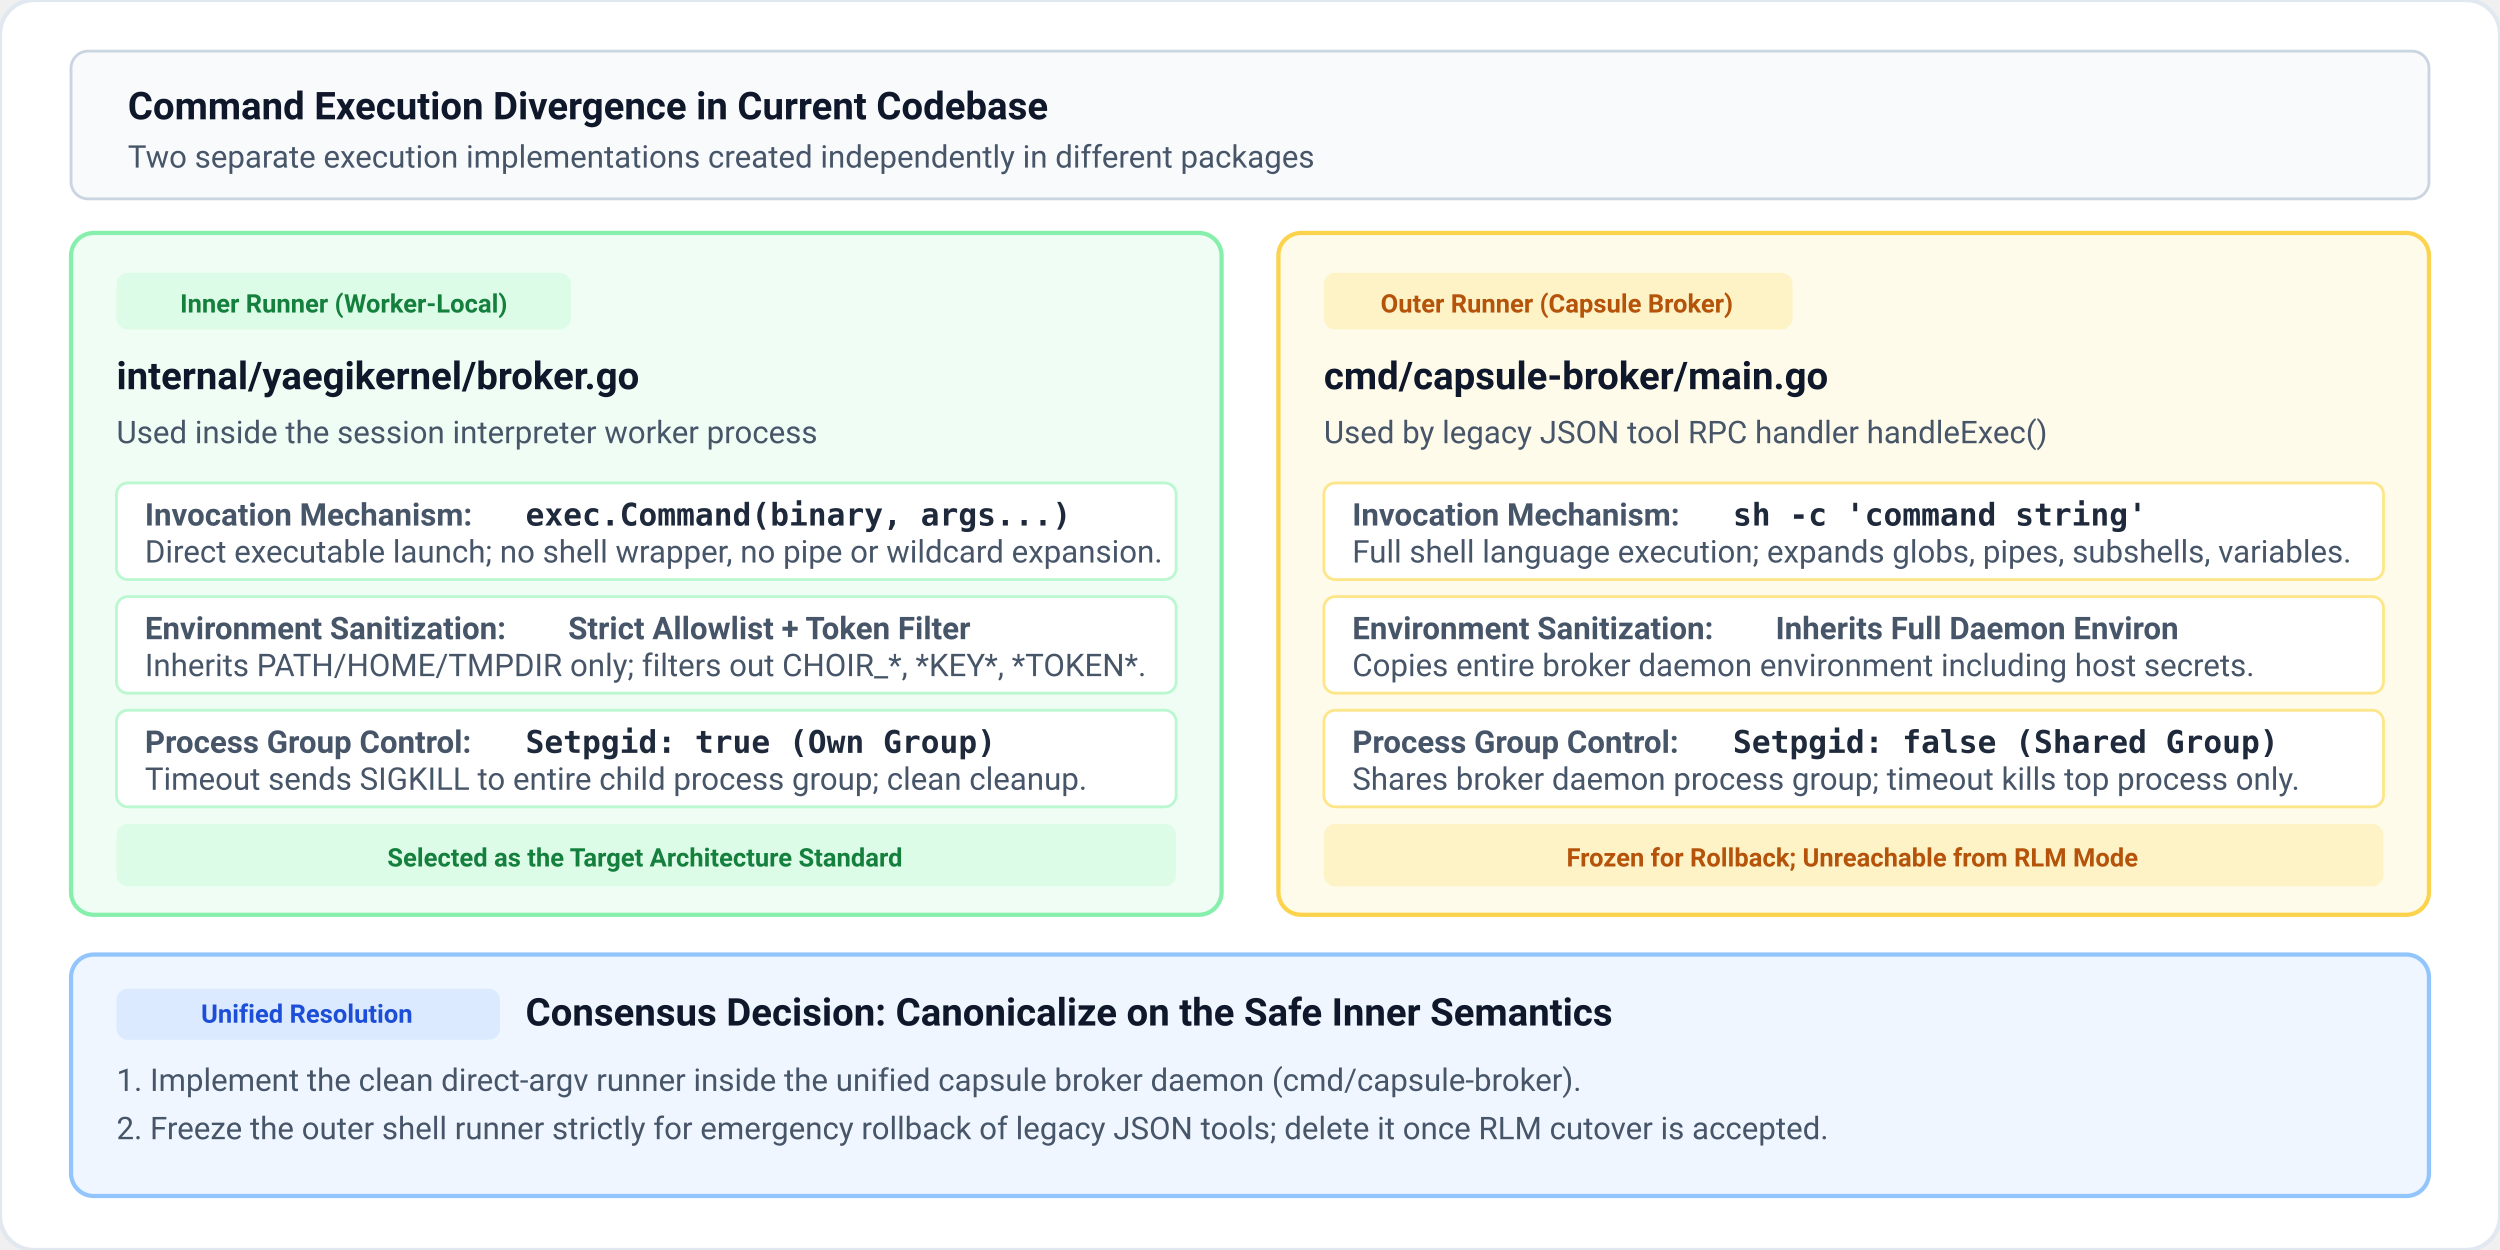
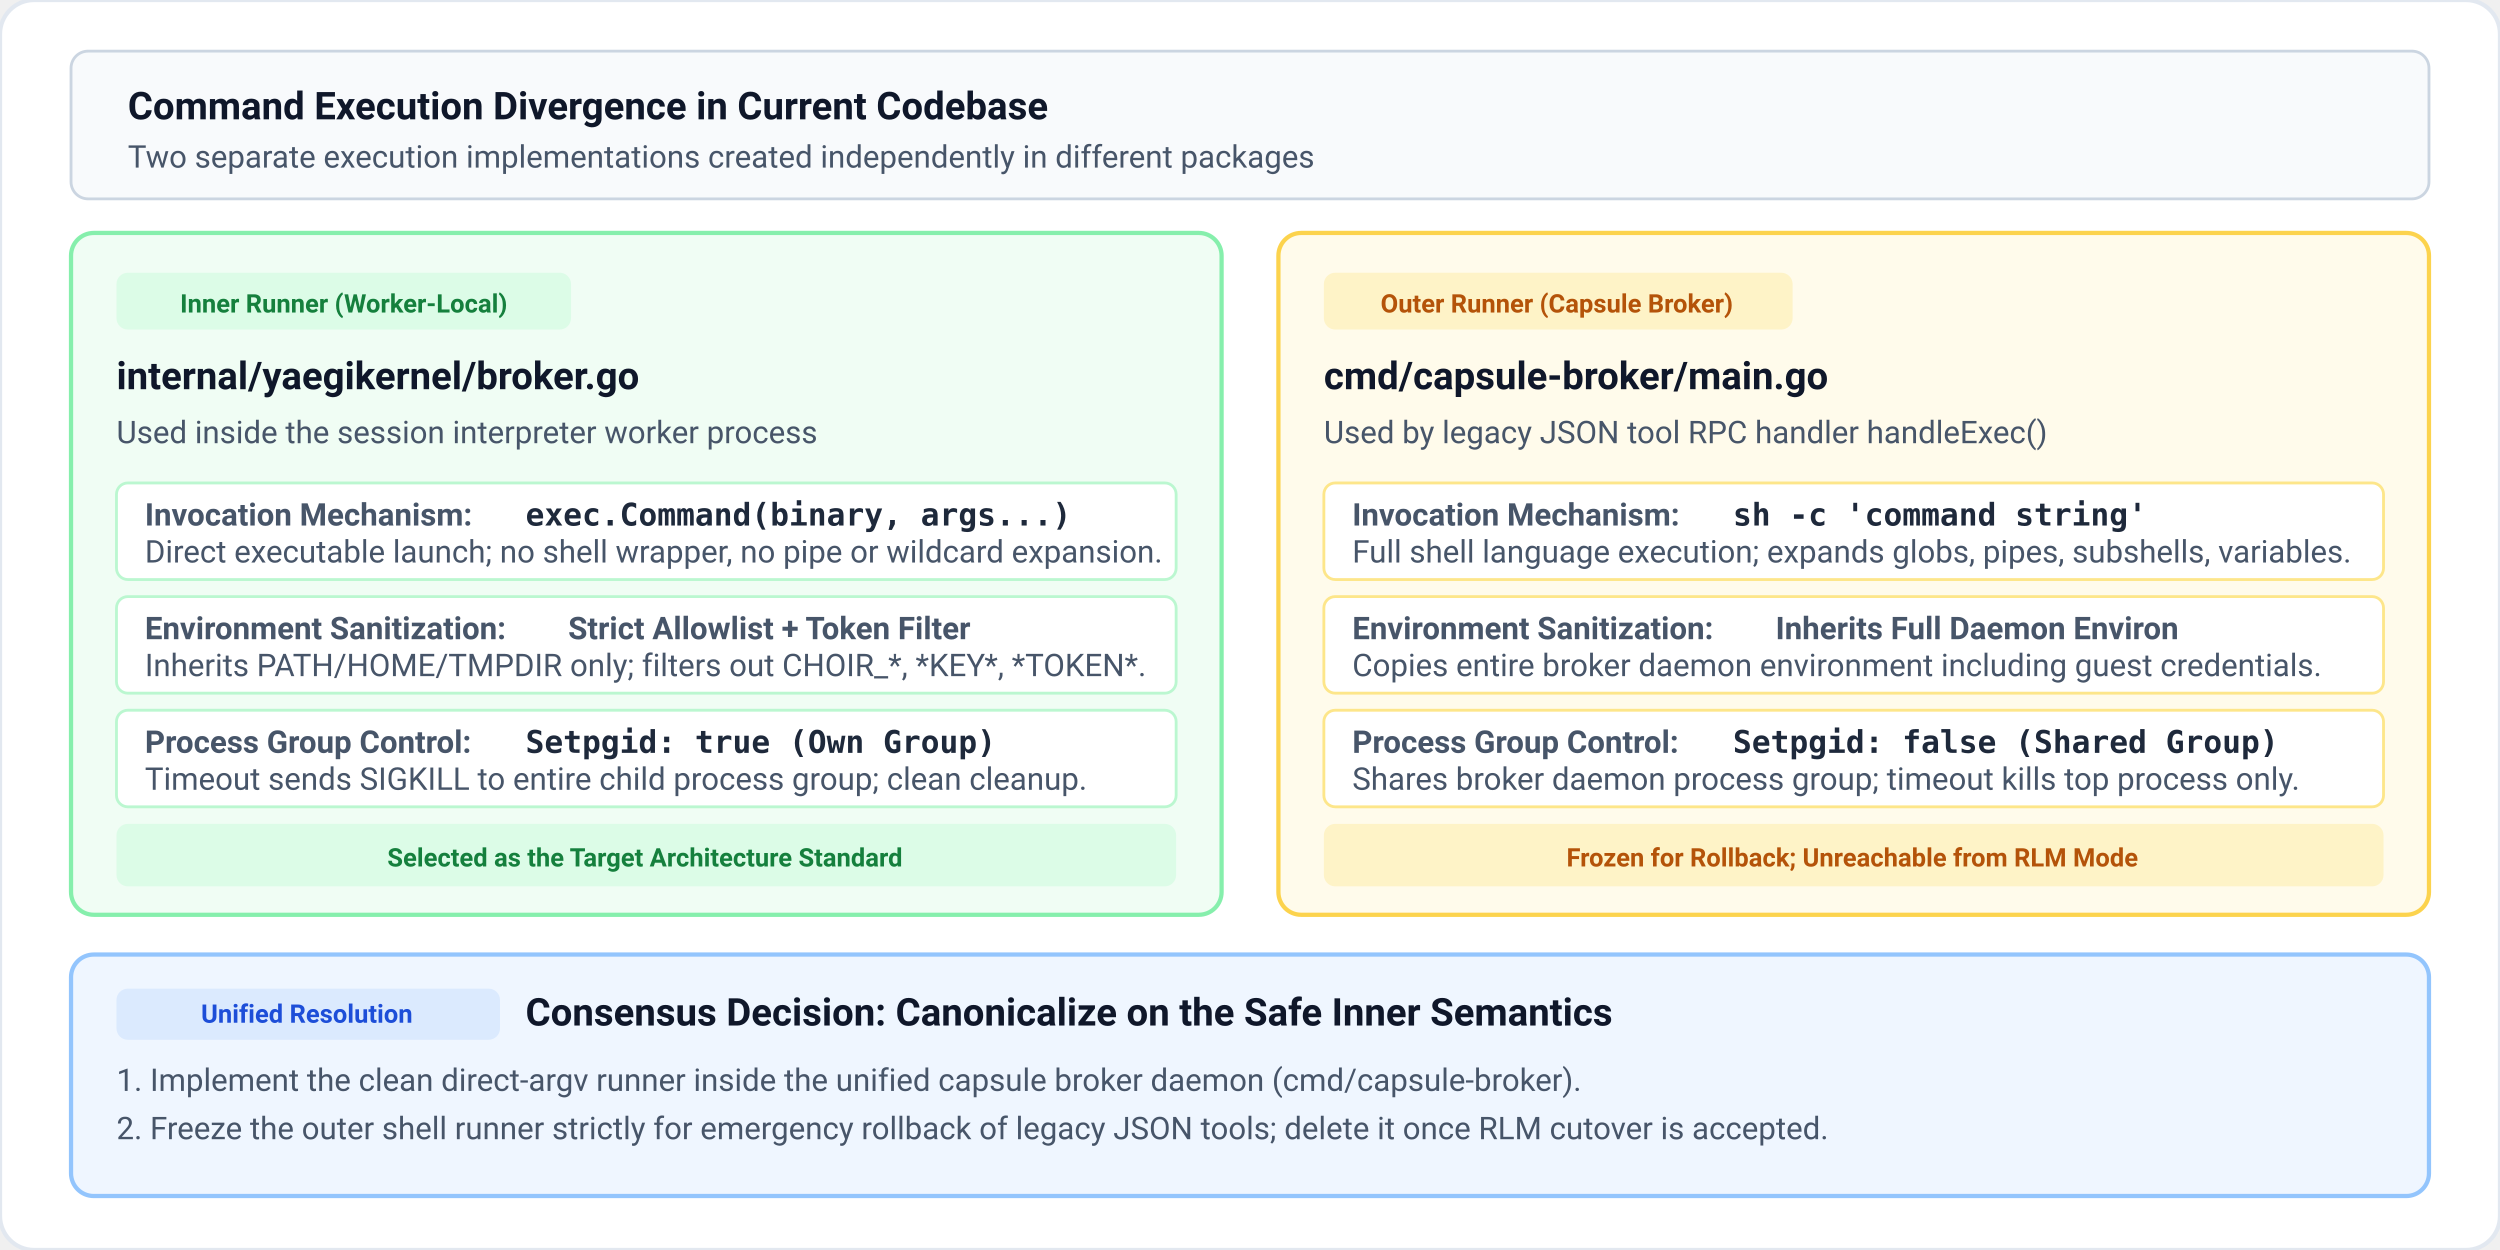
<svg xmlns="http://www.w3.org/2000/svg" viewBox="0 0 880 440" width="880" height="440">
  <defs>
    <style>
      .text-title { font-family: -apple-system, BlinkMacSystemFont, "Segoe UI", Roboto, Helvetica, Arial, sans-serif; font-weight: 700; font-size: 13.5px; fill: #0f172a; }
      .text-sub { font-family: -apple-system, BlinkMacSystemFont, "Segoe UI", Roboto, Helvetica, Arial, sans-serif; font-size: 11px; fill: #475569; }
      .text-code { font-family: ui-monospace, SFMono-Regular, Menlo, Monaco, Consolas, monospace; font-size: 11px; fill: #1e293b; font-weight: 600; }
      .badge-green { font-family: -apple-system, BlinkMacSystemFont, "Segoe UI", Roboto, sans-serif; font-size: 9px; font-weight: 700; text-transform: uppercase; fill: #15803d; }
      .badge-amber { font-family: -apple-system, BlinkMacSystemFont, "Segoe UI", Roboto, sans-serif; font-size: 9px; font-weight: 700; text-transform: uppercase; fill: #b45309; }
      .badge-blue { font-family: -apple-system, BlinkMacSystemFont, "Segoe UI", Roboto, sans-serif; font-size: 9px; font-weight: 700; text-transform: uppercase; fill: #1d4ed8; }
    </style>
  </defs>
  <rect width="880" height="440" fill="#ffffff" rx="12" stroke="#e2e8f0" stroke-width="1.5" />
  <g transform="translate(25, 18)">
    <rect width="830" height="52" rx="6" fill="#f8fafc" stroke="#cbd5e1" stroke-width="1" />
    <text x="20" y="24" class="text-title" font-size="14">Command Execution Divergence in Current Codebase</text>
    <text x="20" y="41" class="text-sub">Two separate execution implementations created independently in different packages</text>
  </g>
  <g transform="translate(25, 82)">
    <rect width="405" height="240" rx="8" fill="#f0fdf4" stroke="#86efac" stroke-width="1.5" />
    <rect x="16" y="14" width="160" height="20" rx="4" fill="#dcfce7" />
    <text x="96" y="28" class="badge-green" text-anchor="middle">Inner Runner (Worker-Local)</text>
    <text x="16" y="55" class="text-title">internal/yaegikernel/broker.go</text>
    <text x="16" y="74" class="text-sub">Used inside the session interpreter worker process</text>
    <rect x="16" y="88" width="373" height="34" rx="4" fill="#ffffff" stroke="#bbf7d0" />
    <text x="26" y="103" class="text-sub" font-weight="600">Invocation Mechanism:</text>
    <text x="160" y="103" class="text-code">exec.Command(binary, args...)</text>
    <text x="26" y="116" class="text-sub">Direct executable launch; no shell wrapper, no pipe or wildcard expansion.</text>
    <rect x="16" y="128" width="373" height="34" rx="4" fill="#ffffff" stroke="#bbf7d0" />
    <text x="26" y="143" class="text-sub" font-weight="600">Environment Sanitization:</text>
    <text x="175" y="143" class="text-sub" fill="#15803d" font-weight="600">Strict Allowlist + Token Filter</text>
    <text x="26" y="156" class="text-sub">Inherits PATH/HOME/TMPDIR only; filters out CHOIR_*, *KEY*, *TOKEN*.</text>
    <rect x="16" y="168" width="373" height="34" rx="4" fill="#ffffff" stroke="#bbf7d0" />
    <text x="26" y="183" class="text-sub" font-weight="600">Process Group Control:</text>
    <text x="160" y="183" class="text-code">Setpgid: true (Own Group)</text>
    <text x="26" y="196" class="text-sub">Timeout sends SIGKILL to entire child process group; clean cleanup.</text>
    <rect x="16" y="208" width="373" height="22" rx="4" fill="#dcfce7" />
    <text x="202" y="223" class="badge-green" text-anchor="middle">Selected as the Target Architecture Standard</text>
  </g>
  <g transform="translate(450, 82)">
    <rect width="405" height="240" rx="8" fill="#fffbeb" stroke="#fcd34d" stroke-width="1.5" />
    <rect x="16" y="14" width="165" height="20" rx="4" fill="#fef3c7" />
    <text x="98" y="28" class="badge-amber" text-anchor="middle">Outer Runner (Capsule Broker)</text>
    <text x="16" y="55" class="text-title">cmd/capsule-broker/main.go</text>
    <text x="16" y="74" class="text-sub">Used by legacy JSON tool RPC handler handleExec()</text>
    <rect x="16" y="88" width="373" height="34" rx="4" fill="#ffffff" stroke="#fde68a" />
    <text x="26" y="103" class="text-sub" font-weight="600">Invocation Mechanism:</text>
    <text x="160" y="103" class="text-code">sh -c 'command string'</text>
    <text x="26" y="116" class="text-sub">Full shell language execution; expands globs, pipes, subshells, variables.</text>
    <rect x="16" y="128" width="373" height="34" rx="4" fill="#ffffff" stroke="#fde68a" />
    <text x="26" y="143" class="text-sub" font-weight="600">Environment Sanitization:</text>
    <text x="175" y="143" class="text-sub" fill="#b45309" font-weight="600">Inherits Full Daemon Environ</text>
-     <text x="26" y="156" class="text-sub">Copies entire broker daemon environment including host secrets.</text>
+     <text x="26" y="156" class="text-sub">Copies entire broker daemon environment including guest credentials.</text>
    <rect x="16" y="168" width="373" height="34" rx="4" fill="#ffffff" stroke="#fde68a" />
    <text x="26" y="183" class="text-sub" font-weight="600">Process Group Control:</text>
    <text x="160" y="183" class="text-code">Setpgid: false (Shared Group)</text>
    <text x="26" y="196" class="text-sub">Shares broker daemon process group; timeout kills top process only.</text>
    <rect x="16" y="208" width="373" height="22" rx="4" fill="#fef3c7" />
    <text x="202" y="223" class="badge-amber" text-anchor="middle">Frozen for Rollback; Unreachable from RLM Mode</text>
  </g>
  <g transform="translate(25, 336)">
    <rect width="830" height="85" rx="8" fill="#eff6ff" stroke="#93c5fd" stroke-width="1.5" />
    <rect x="16" y="12" width="135" height="18" rx="4" fill="#dbeafe" />
    <text x="83" y="24" class="badge-blue" text-anchor="middle">Unified Resolution</text>
    <text x="160" y="25" class="text-title">Consensus Decision: Canonicalize on the Safe Inner Semantics</text>
    <text x="16" y="48" class="text-sub">1. Implement the clean direct-argv runner inside the unified capsule broker daemon (cmd/capsule-broker).</text>
    <text x="16" y="65" class="text-sub">2. Freeze the outer shell runner strictly for emergency rollback of legacy JSON tools; delete it once RLM cutover is accepted.</text>
  </g>
</svg>
